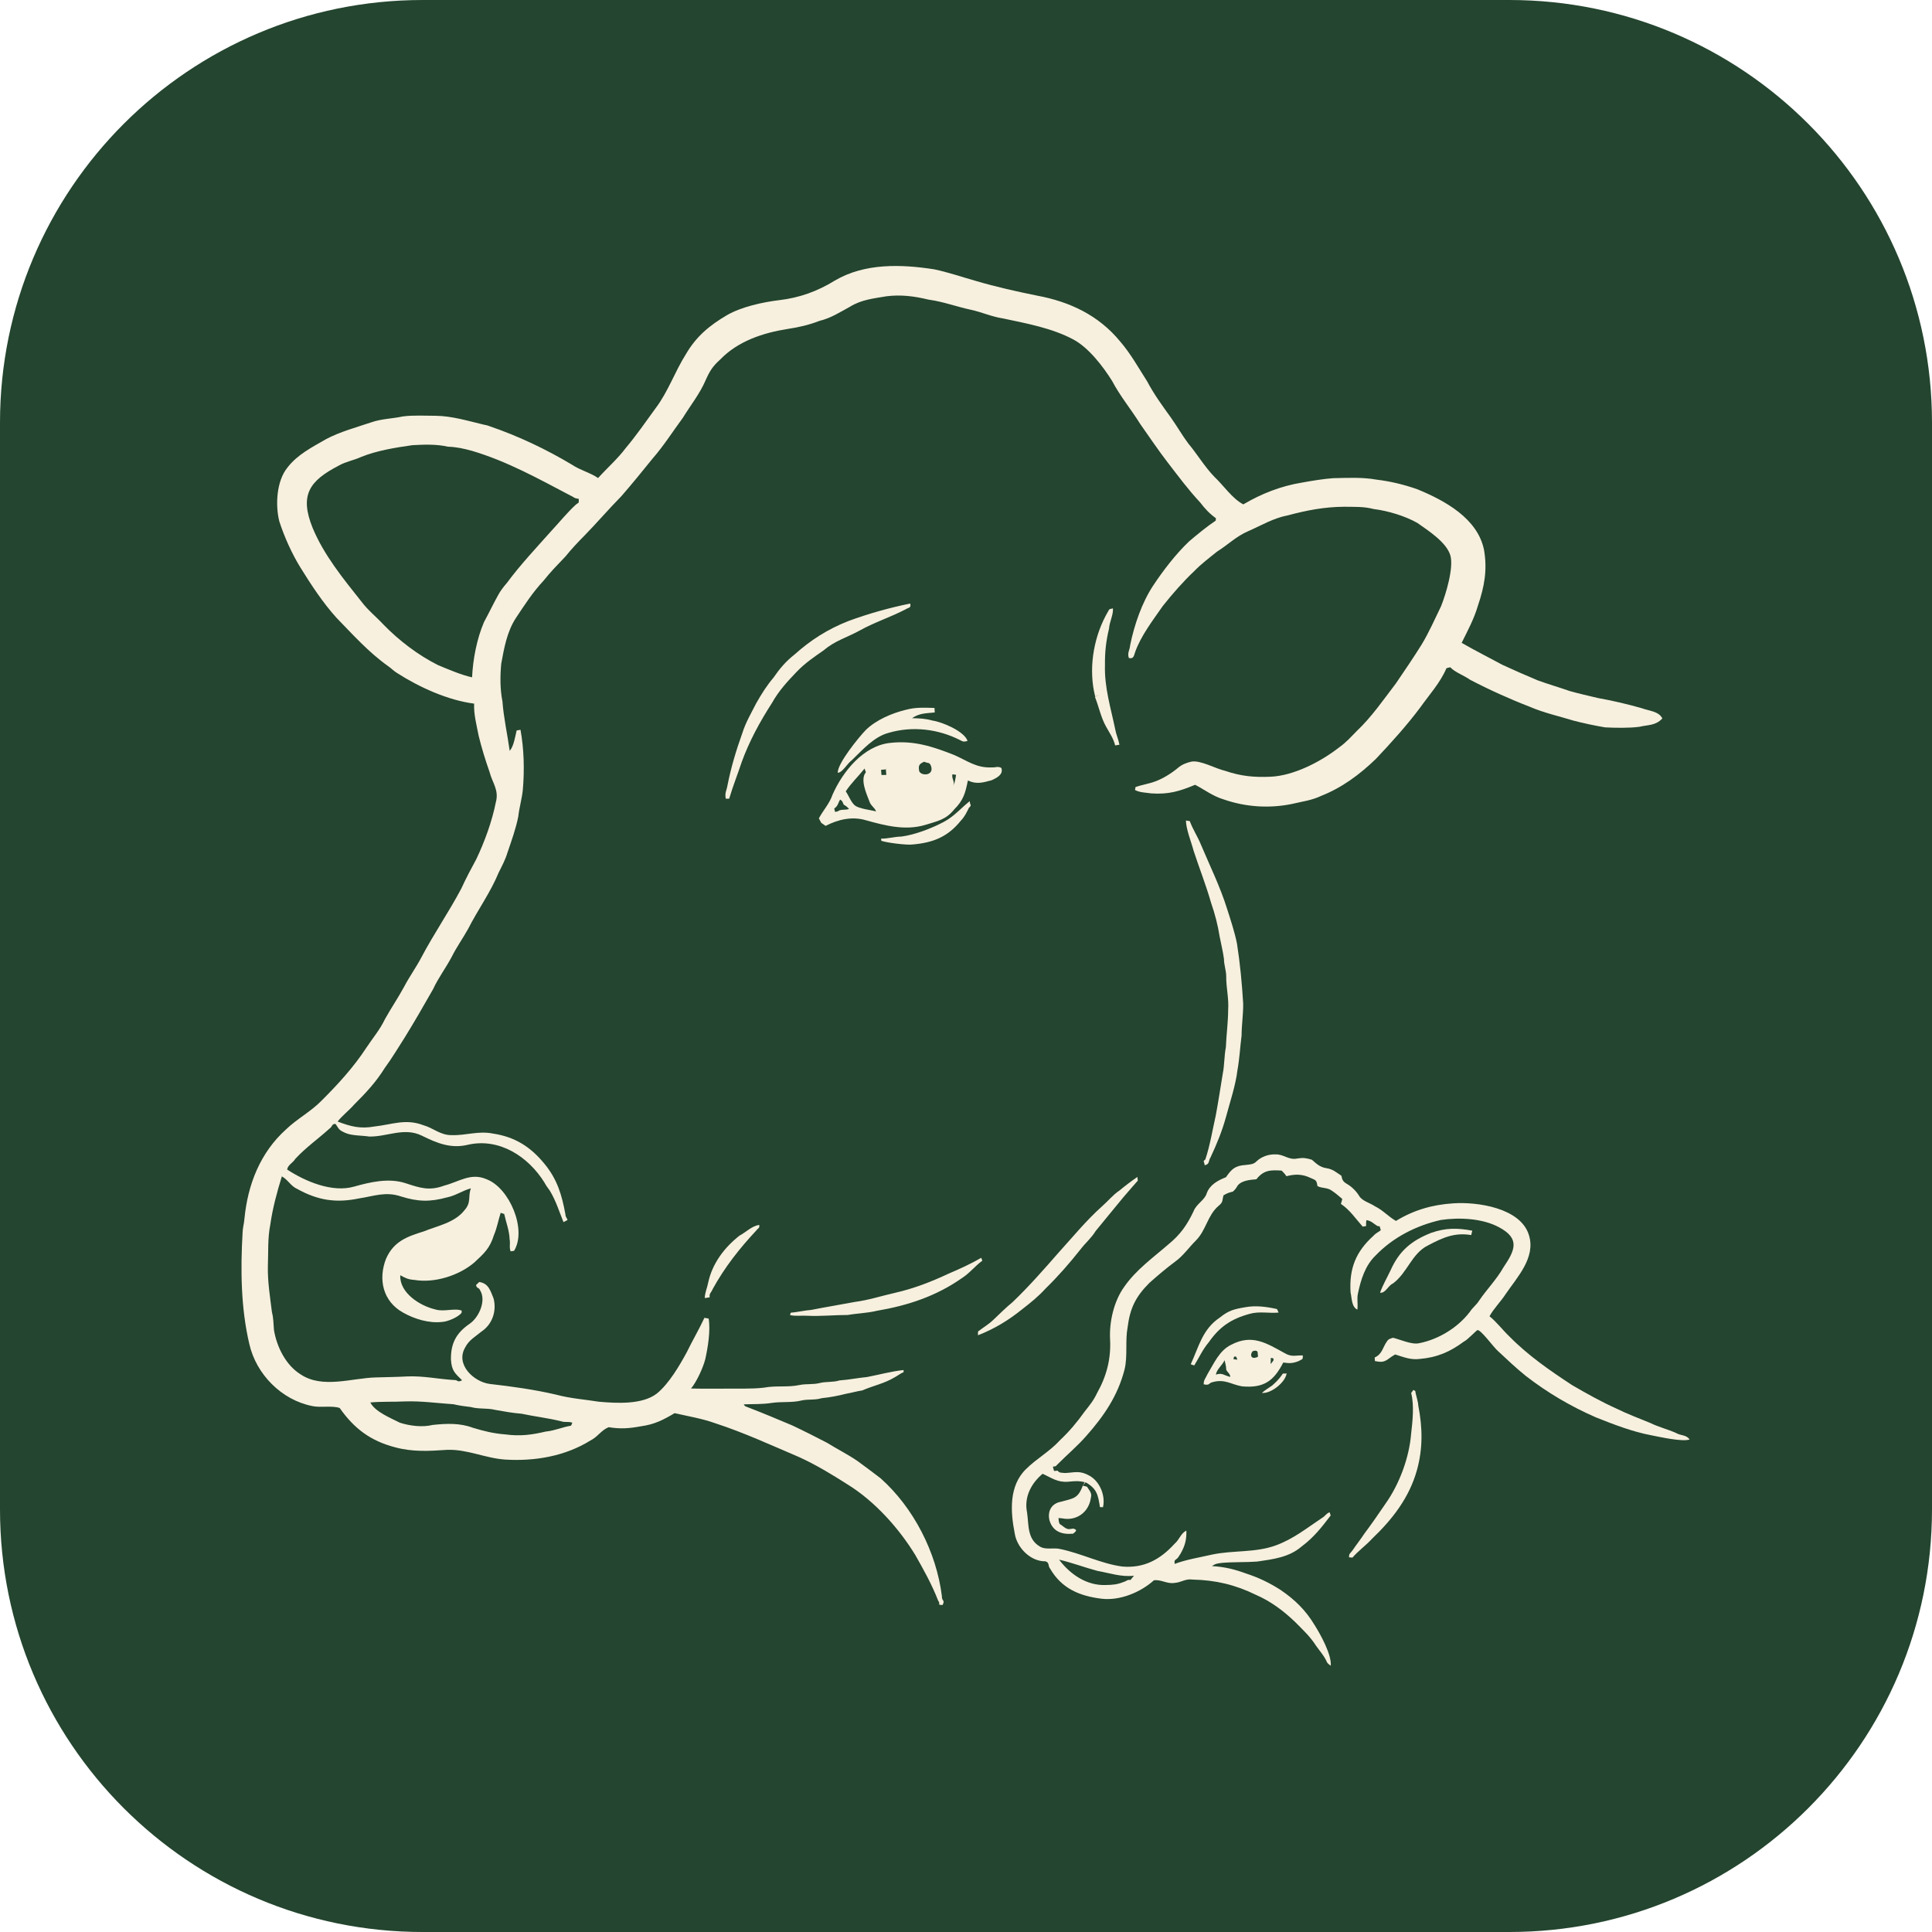
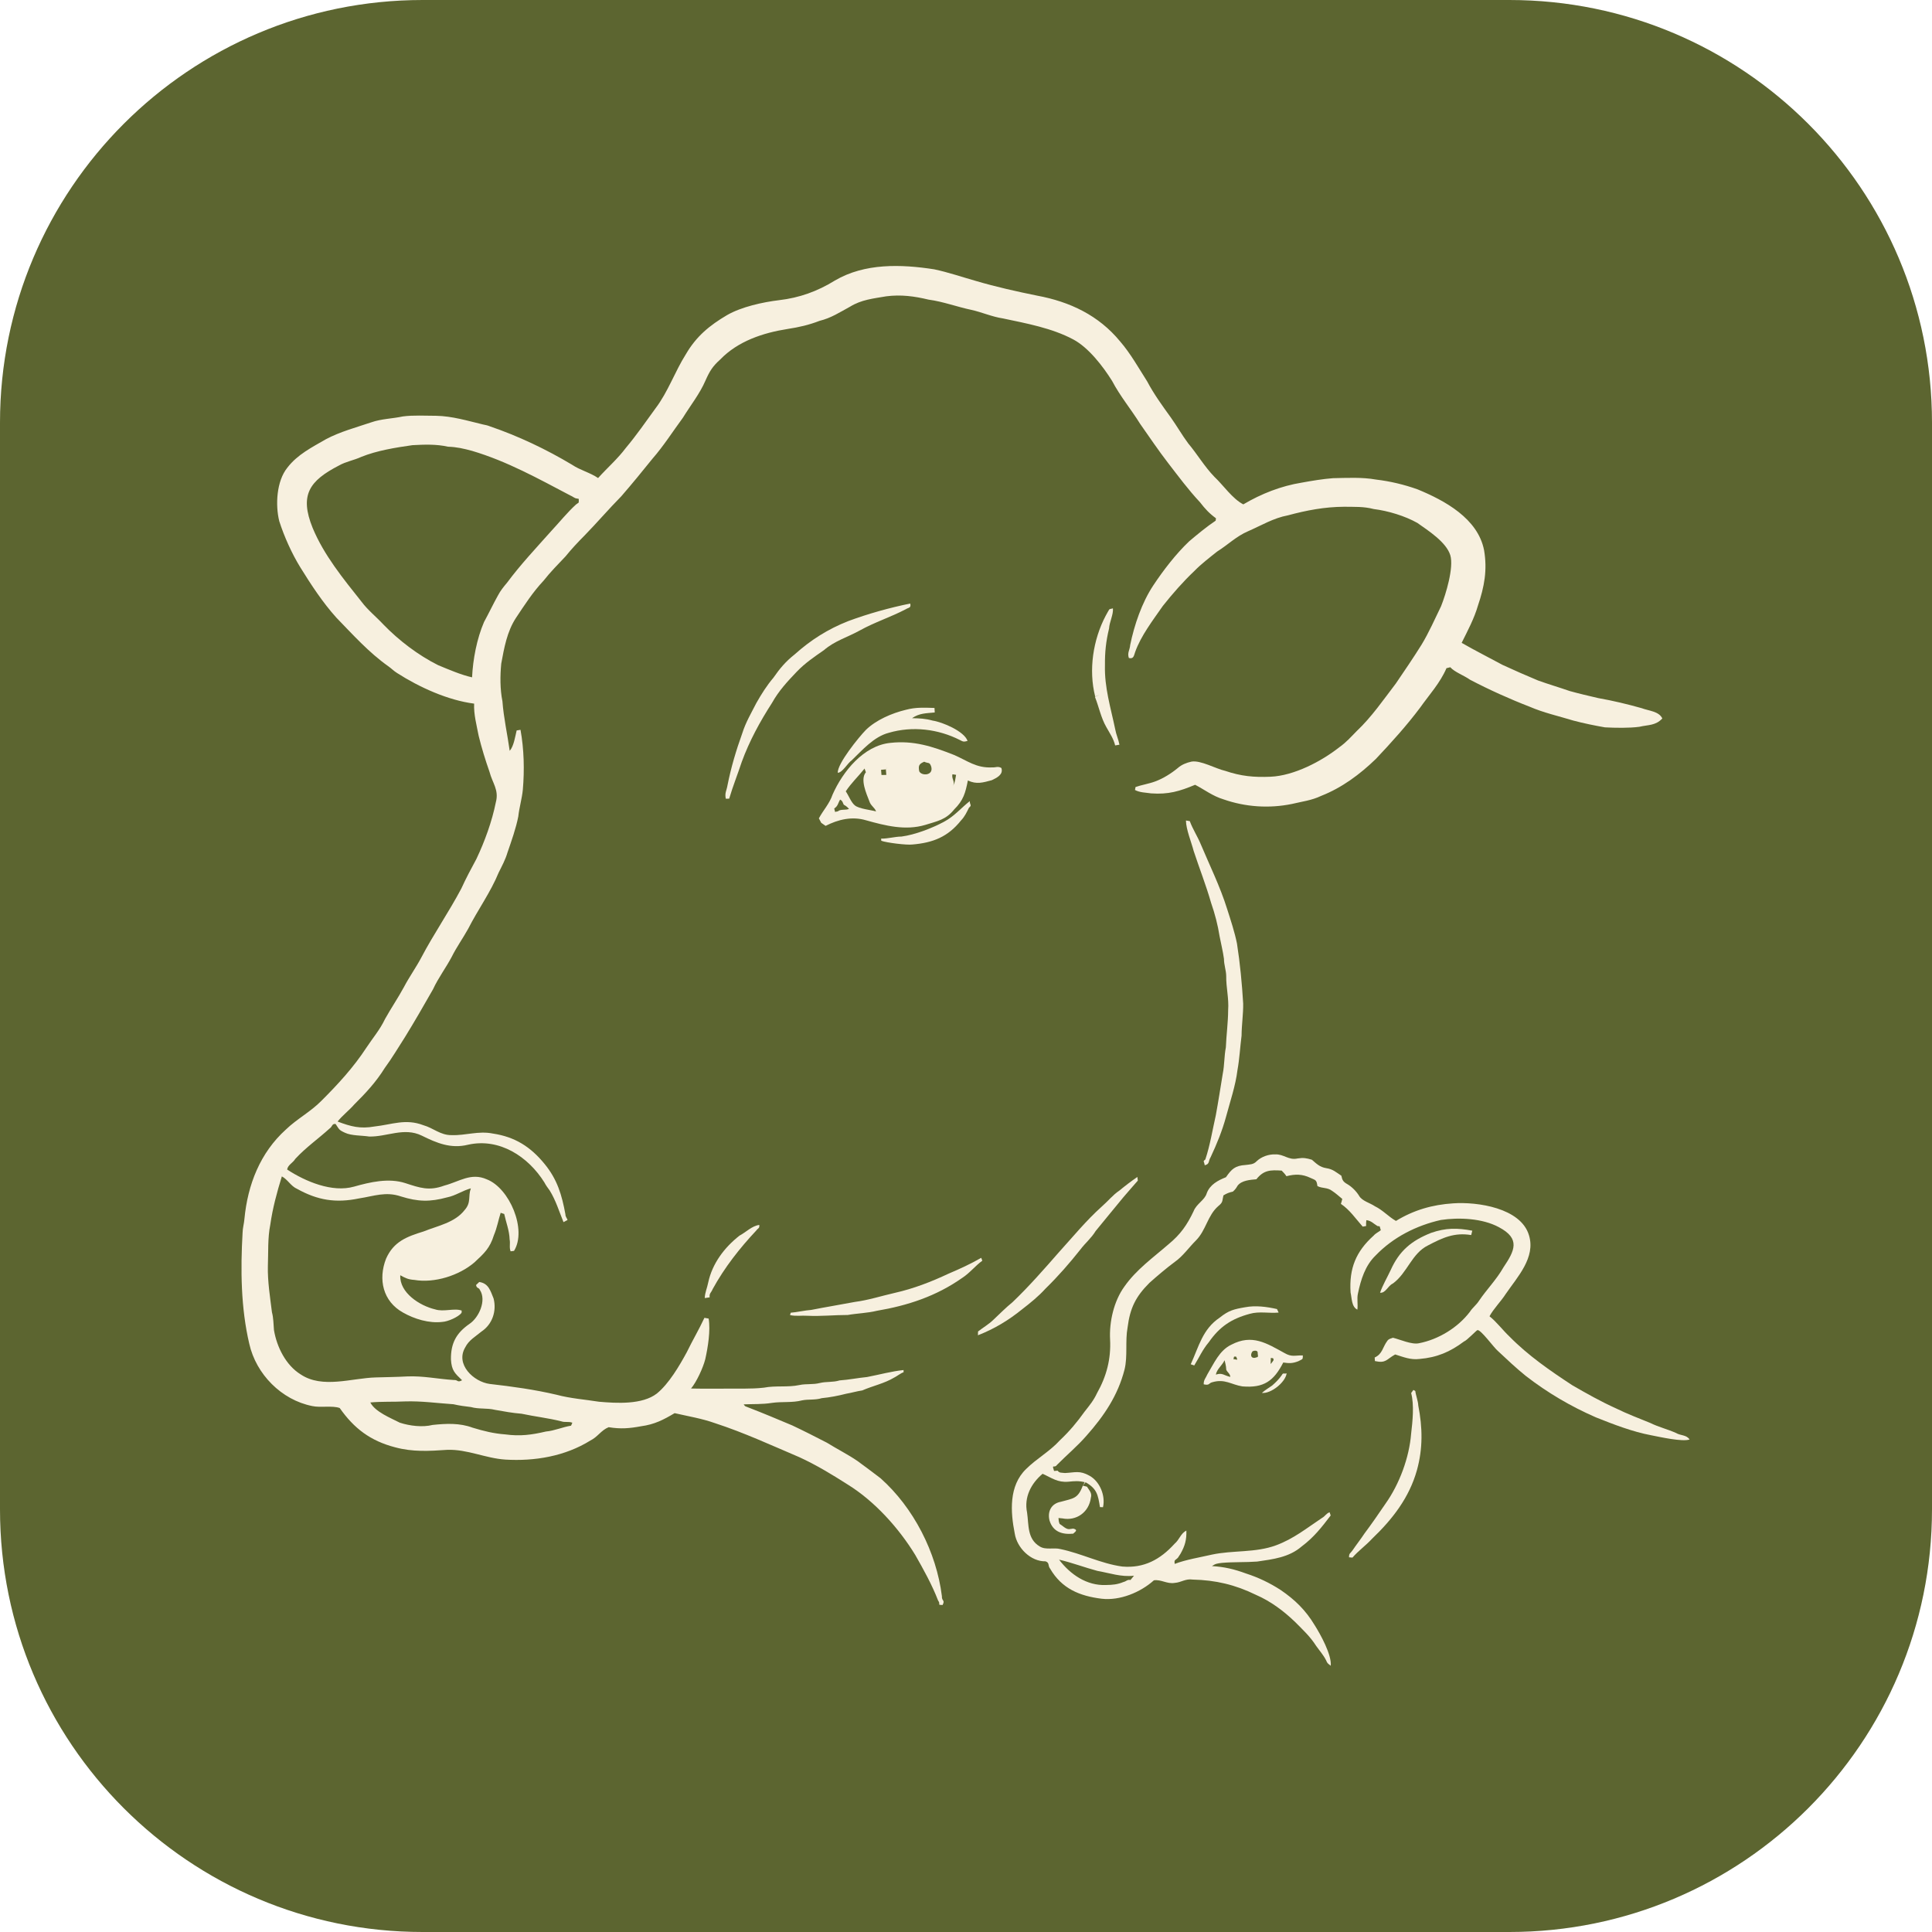
<svg xmlns="http://www.w3.org/2000/svg" viewBox="0 0 64 64">
-   <rect width="64" height="64" fill="#24452f" rx="14" />
+   <rect width="64" height="64" fill="#5c6530" rx="14" />
  <svg width="48" height="48" x="8" y="8" fill="none" viewBox="0 0 651 629">
    <path fill="#f7f0df" d="m526.508 504.964.86.51c.14 1.58 1.29 4.67 1.32 6.44 1.94 9.94 2.13 19.28-.6 29.11-3.46 12.37-11.01 22.05-20.14 30.78-2.77 3.02-6.14 5.39-8.83 8.49l-1.54-.13c.01-1.91.56-1.67 1.54-3.07 1.74-2.58 3.68-5.01 5.39-7.61 3.3-4.41 6.44-8.96 9.52-13.5 6.22-8.78 10.61-20.65 11.46-31.37.65-5.53 1.43-12.93.01-18.26zM511.528 461.294c1.14-3.35 3.23-6.87 4.74-10.12 3.91-8.74 9.37-13.28 18.2-16.78 6.58-2.29 11.76-2.25 18.49-.98l-.48 1.969c-7.58-1.27-12.91 1.241-19.4 4.641-7.36 3.61-9.3 12.43-15.81 17.14-2.26 1.03-3.23 4.38-5.74 4.13M426.469 493.434c3.67-7.98 5.26-15.76 13.05-20.98 4.02-3.21 6.32-3.77 11.32-4.63 4.73-.91 9.72-.25 14.38.8l.74 1.58c-4.35.42-8.72-.67-13.02.58-8.2 2.22-13.51 5.77-18.35 12.74-2.79 3.28-4.33 6.85-6.54 10.44z" />
    <path fill="#f7f0df" d="M464.349 399.144c3.919-.23 6.02 2.75 10.139 1.82 2.53-.4 3.981-.17 6.41.58 2.17 1.87 3.551 3.31 6.5 3.79 2.96.44 4.341 1.82 6.741 3.38.43 2.09.85 2.76 2.759 3.84 2 1.18 3.981 3.189 5.201 5.179 1.32 2.36 4.95 3.21 7.11 4.71 3.61 1.75 6.06 4.66 9.46 6.59 8-4.89 16.36-7.299 25.699-7.899 10.75-.77 30.371 2.02 34.051 14.3 3.12 10.03-5.211 18.79-10.431 26.41-2.1 3.3-5.53 6.71-7.29 10.03 3.2 2.52 6.001 6.309 9.021 9.149 8.35 8.5 18.24 15.321 28.17 21.831 6.38 3.69 12.9 7.359 19.62 10.389 5.04 2.48 10.25 4.451 15.429 6.561 3.74 1.85 7.741 2.79 11.531 4.49 2.15 1.27 4.65.75 6.12 2.93-3.24 1.15-13.27-1.12-17.17-1.88-8.41-1.57-16.991-4.891-24.931-8.061-11.299-4.93-21.729-11.059-31.479-18.609-4.24-3.42-8.491-7.41-12.481-11.16-1.72-1.351-7.848-9.899-9.279-9.41-.32-.02-4.821 4.729-6.011 5.089-6.24 4.68-12.13 7.191-19.969 7.851-3.99.51-7.241-.861-10.951-2.021-3.989 2.19-4.049 4.08-9.099 2.97l-.111-1.599c3.54-1.59 3.55-4.64 5.67-7.46.66-.97 1.451-.99 2.54-1.42 3.24.78 8.44 3.199 11.71 2.469 8.74-1.69 17.471-7.029 22.861-14.129 1.17-1.84 2.94-3.1 4.09-4.94 3.51-5.18 7.86-9.521 10.98-15.011 5.05-7.5 7.76-12.87-2.03-18.049-7.43-4.02-17.94-4.47-26.09-3.25-10.97 2.47-21.441 7.759-29.271 15.919-4.73 4.53-6.679 10.901-7.979 17.141-.54 2.38.08 4.8-.26 7.22-2.66-1.26-2.461-5.18-3.051-7.7-.69-10.77 2.401-18.42 10.361-25.55.95-1.11 2.339-1.681 3.219-2.431l-.25-.869-.259-.881-.97-.119c-1.86-1.09-2.741-2.38-5.011-2.65-.14.919-.139 1.699-.109 2.639l-1.53.271c-3.15-3.56-5.81-7.54-9.8-10.22.24-.74.46-1.46.62-2.23-1.46-1.19-2.941-2.561-4.521-3.581-2.17-1.689-4.419-1.029-6.639-2.189-.4-2.78-.7-2.601-3.14-3.681-3.68-1.75-6.89-1.77-10.78-.75-.64-.959-1.32-1.699-2.14-2.519-5.02-.33-8.07-.28-11.37 3.889-2.8.27-6.57.47-8.44 2.88-.61 1.1-1.131 1.79-2.111 2.67-1.7.38-2.76.781-4.25 1.7-.64 2.57-.069 2.991-2.329 4.821-4.81 4.19-5.461 10.8-9.971 15.37-3.069 3.03-5.939 7.16-9.469 9.62-3.83 2.84-7.93 6.32-11.47 9.48-6.19 6.18-8.72 11.34-9.82 20.02-1.15 6.18.109 12.89-1.37 18.92-3.001 11.71-9.211 20.83-17.111 29.75-4.1 4.7-8.859 8.67-13.199 13.05-1.04 1.6-2.32-.2-1.63 1.83l.279.95 1.59-.141c.84 1.11 1.561.851 3.33 1.061 4.55-.22 6.561-1.28 11.04 1.239 4.66 2.61 7.201 9 6.021 14.12l-1.37-.049c-.86-5.46-1.331-8.261-6.45-11.161l-1.227 1.516.837-1.545c-2.77-.67-4.561-.491-7.311-.221-4.929.43-7.42-1.669-11.62-3.559-5.17 4.35-8.399 10.54-6.97 17.42.82 5.59-.009 11.84 5.701 15.24 2.71 1.69 6.28.37 9.34 1.18 9.34 1.94 18.22 6.54 27.7 7.83 9.77.86 17.12-3.17 23.5-10.21 2.21-1.84 2.71-4.6 5.32-5.95.16 4.07-.631 6.92-2.641 10.45l-1.149 1.76c-1.18 1.23-1.771.78-1.431 2.77 5.02-1.94 11.351-2.931 16.681-4.171 9.44-2.03 19.58-.76 28.819-4.18 7.91-2.91 13.851-7.759 20.731-12.339 1.36-.74 1.83-2.01 3.349-2.51l.481 1.439c-4.04 5.31-7.6 9.861-13.01 13.901-5.69 4.94-12.881 5.759-20.051 6.809-5.2.39-10.58.121-15.799.591-1.96.25-2.851.3-4.491 1.44 5.64.34 10.041 1.39 15.321 3.33 5.55 1.79 10.669 4.24 15.559 7.41 6.45 4.4 11.22 9.07 15.25 15.76 2.69 4.25 7.721 13.39 7.261 18.28-1.23-.96-1.531-1-2.11-2.47-1.21-2.4-2.93-4.291-4.46-6.461-2.67-4.19-5.94-7.2-9.39-10.68-5.19-5.01-11.031-9.379-17.681-12.259-9.26-4.53-18.079-6.61-28.389-6.85-3.29-.47-5.07 1.269-8.05 1.489-3.47.6-6.11-1.64-9.38-1.16-6.04 5.44-15.3 9.23-23.46 8.28-9.93-1.22-17.95-4.549-23.16-13.509-1.14-1.42-.14-2.63-2.08-3.3-6.64.13-12.791-6.021-13.811-12.441-1.94-9.799-2.729-21.479 5.111-29.049 4.75-4.72 10.569-7.831 15.139-12.861 4.31-4.06 7.691-8.09 11.131-12.91 2.21-2.81 4.039-4.99 5.579-8.3 4.26-7.54 6.31-15.349 5.87-24.059-.43-7.95 1.681-17.27 6.401-23.79 5.34-7.66 12.94-13.03 19.9-19.08 5.33-4.38 8.28-8.63 11.21-14.8 1.26-3.33 5.019-4.98 5.899-8.05 1.43-3.9 5.021-5.79 8.641-7.23 2.6-3.74 4.13-5.19 8.819-5.5 1.95-.27 3.521-.141 4.991-1.701 2.09-2 5.37-3.159 8.25-3.049m-97.04 182.07c5.01 6.61 12.44 11.769 21.08 11.39 2.94-.04 5.12-.22 7.86-1.35 1.37-.32 1.67-1.2 3.149-.9.54-.63 1.031-1.31 1.571-1.93-5.75.68-10.9-1.19-16.46-2.17-5.67-1.51-11.49-3.73-17.2-5.04m12.549-32.78c.99 1.64 2.38 2.86 1.75 4.94-.85 6.53-6.49 10.57-12.83 9.3l-1.729-.17c.05 1.04.11 1.64.51 2.649 1.28.72 2.7 2.381 4.25 2.361l1.879-.25c2.49.6.641 1.6-.049 2.28-4.88.46-9.041-.79-10.611-5.9-1.04-4.12.861-7.701 5.16-8.451 5.5-1.54 7.56-1.33 9.72-7.059l.092-.17z" />
    <path fill="#f7f0df" d="M458.438 506.304c1.44-1.32 3.08-2.21 4.62-3.33 1.68-1.47 3.111-2.91 4.301-4.64.72-1.3.899-.45 2.199-.83-.54 4.03-7.05 9.25-11.12 8.8" />
    <path fill="#f7f0df" d="M444.748 484.614c9.31-4.839 15.721-.68 23.82 3.76 3.33 1.95 4.72.98 8.27 1.09.03 2.02-.171 1.57-2.03 2.599-2.56 1-4.11.99-6.77.581-4.24 8.289-8.711 11.54-18.36 10.73-4.9-.76-7.821-3.49-13.39-1.91-1.959.45-1.151 1.6-3.99.98-.08-2.019.92-2.771 1.66-4.52 2.96-4.87 5.351-10.73 10.79-13.31m-3.119 7.09c-1.07 2.27-3.45 3.931-3.87 6.38 2.959-.979 3.58.369 6.479 1.029.019-1.679-2.079-2.48-1.859-3.849-.06-1.13-.431-2.461-.681-3.571zm20.739 1.61.489-.56c.41-.7 1.271-1.15.561-2.05l-.97-.109zm-15.51-3.3c-1.579-.27-.77.6-1.24 1.21 1.06-.31 2.44 1.13 1.24-1.21m9.69-1.669c.169-1.329-1.849-1.15-2.42-.611-1.28 1.98-.12 3.471 1.94 2.571 1.079-.031.4-1.33.48-1.96M266.599 6.534c13.42-7.88 29.739-7.34 44.599-5.04 6.17 1.29 12.7 3.52 18.81 5.25 8.97 2.64 18.29 4.72 27.45 6.58 14.72 2.73 27.66 8.86 37.3 20.59 4.65 5.38 8.321 11.95 12.131 17.93 3.1 5.85 6.829 10.95 10.689 16.3 2.65 3.74 5 7.84 7.71 11.5 4.06 4.83 7.4 10.53 11.78 15.05 4.04 3.79 8.14 9.9 13.02 12.41 8.13-4.79 16.921-8.26 26.261-9.77 4.56-.83 9.44-1.65 14.049-2 6.34-.12 13.1-.5 19.36.63 6.33.75 12.571 2.24 18.591 4.38 12.239 5.03 27.129 13.1 29.909 27.34 1.52 8.94.12 16.42-2.73 24.82-1.75 6.02-4.6 11.26-7.34 16.81 5.97 3.45 12.301 6.62 18.371 9.91 5.14 2.39 10.719 4.81 15.969 7.01 4.56 1.65 9.62 3.13 14.23 4.74 4.11 1.14 8.62 2.2 12.78 3.16 6.66 1.18 13.011 2.7 19.521 4.53 3.04 1.18 7.809 1.37 9.279 4.63-3.09 3.29-6.28 2.78-10.34 3.74-4.52.61-10.87.49-15.43.25-4.42-.77-9.729-1.85-14.099-3.02-6.65-2.04-13.34-3.49-19.75-6.26-9.08-3.51-18.17-7.62-26.79-12.13-2.5-1.82-6.961-3.43-8.851-5.6l-1.72.43c-2.82 6.61-7.75 11.95-11.86 17.76-6.04 8.06-12.959 15.7-19.859 23.01-7.17 6.92-15.211 12.91-24.531 16.58-4.33 2.07-8.62 2.55-13.21 3.65a57.96 57.96 0 0 1-30.75-2.09c-4.809-1.45-8.37-4.27-12.71-6.53-6.999 2.92-12.01 4.42-19.77 3.86-2.39-.37-5.09-.34-7.25-1.52l.25-1.33c2.36-.87 6.231-1.51 8.851-2.52 3.579-1.31 7.22-3.62 10.16-6.04 1.71-1.51 3.869-2.36 6.079-2.85 4.06-.77 10.98 3.21 15.18 4.14 7.1 2.41 12.94 2.97 20.43 2.64 10.45-.46 22.74-6.85 30.87-13.26 2.99-2.1 5.26-4.66 7.79-7.24 6.69-6.31 12.04-14.12 17.6-21.4 3.87-5.69 7.911-11.6 11.551-17.44 3.25-5.34 6.03-11.64 8.759-17.27 2.16-5.409 5.79-17.36 4.15-22.9-1.81-5.92-9.96-11.08-14.79-14.51-5.57-3.15-13.22-5.45-19.6-6.24-4.58-1.2-8.599-.95-13.309-1.03-8.79.05-16.831 1.59-25.271 3.86-6.55 1.23-11.85 4.51-17.87 7.13-5.32 2.27-9.08 6.11-13.899 9.12-3.34 2.67-7.26 5.65-10.25 8.75-5.02 4.74-9.921 10.34-14.181 15.72-4.4 6.34-9.86 13.42-12.43 20.71-.59 1.7-.66 3.18-2.82 2.66-.8-2.36.431-3.55.601-5.86 1.84-9 5.249-19.03 10.359-26.73 4.55-6.86 10.18-14.17 16.13-19.83 3.63-3.07 7.98-6.66 11.91-9.28l.141-1.07c-3.05-2.229-4.921-4.27-7.181-7.209-5.21-5.55-9.69-11.64-14.34-17.65-4.38-5.66-8.42-11.7-12.54-17.55-4.08-6.56-8.999-12.43-12.609-19.3-4.08-6.53-10.521-14.94-17.401-18.62-9.63-5.15-21.08-7.221-31.66-9.471-4.9-.73-9.33-2.76-14.14-3.83-6.499-1.37-12.63-3.71-19.25-4.61-6.38-1.54-12.43-2.34-19.02-1.49-5.82 1.01-11.15 1.49-16.3 4.68-4.62 2.51-8.459 5.07-13.649 6.34-4.79 1.85-9.18 2.86-14.29 3.64-11.11 1.75-22.361 5.45-30.361 13.74-3.399 3.04-4.74 5.23-6.589 9.39-2.55 5.97-6.811 11.28-10.181 16.78-4.53 6.14-8.63 12.63-13.659 18.39-4.55 5.65-9.25 11.4-14 16.87-5.64 5.72-10.891 11.87-16.491 17.61-3.03 3.05-5.87 6.07-8.56 9.4-3.41 3.6-6.82 7.03-9.89 10.94-4.84 5.14-8.53 10.92-12.44 16.78-3.99 6.15-5.25 13.381-6.56 20.461-.53 5.469-.559 11.479.531 16.899.55 7.5 2.239 14.86 3.269 22.29 1.85-2.09 2.47-6.5 3.12-9.16l1.731-.29c1.59 8.71 1.809 18.05 1.049 26.9-.37 3.92-1.62 8.051-2.04 12.03-1.03 5.28-3.07 11.02-4.839 16.15-.98 3.32-2.481 6.04-3.981 9.07-3.63 8.86-9.359 16.7-13.689 25.23-2.36 4.27-5.21 8.22-7.4 12.62-2.63 4.97-6.03 9.43-8.41 14.59-4.06 7.13-8.25 14.42-12.56 21.41-3.02 4.68-5.82 9.47-9.12 13.94-3.88 6.25-8.461 11.19-13.651 16.34-2.29 2.65-5.46 5.06-7.53 7.72 6.03 2.26 10.12 3.36 16.59 2.22 7.95-.88 13.94-3.63 21.96-.57 4.54 1.29 7.64 4.51 12.64 4.45 6.37.23 12.02-2.03 18.59-.7 9.92 1.49 16.93 5.95 23.2 13.64 5.73 6.97 7.78 13.96 9.37 22.65-.01 1.1.63 1.57.96 2.54l-1.82.96c-1.94-4.75-3.469-9.83-6.199-14.21-.85-1.19-1.721-2.3-2.391-3.63-7.26-11.6-20.17-20.1-34.29-16.94-7.73 1.91-14.02-.73-20.83-4.1-7.98-3.87-15.67.63-23.62.42-3.16-.5-7.97-.32-10.83-1.69-2.91-1.32-2.57-1.55-4.24-3.96-1.69-.2-1.42 1.22-2.66 2.02-5.06 4.6-10.72 8.55-15.43 13.66-1.11 1.859-3.35 2.68-3.67 4.8 8.17 5.35 20.23 10.47 30.04 7.68 7.31-2.07 15.59-3.98 23.04-1.58 6.58 2.15 10.7 3.62 17.53 1.11 6.73-1.75 11.96-5.97 19.08-2.81 10.23 3.93 18.151 22.7 12.231 32.15l-1.521.19c-.699-1.68-.079-3.5-.439-5.31-.14-4.11-1.601-7.6-2.431-11.46l-1.6-.53c-1.029 3.23-1.63 6.74-3.02 10-1.82 5.89-4.37 8.19-8.76 12.27-6.9 5.93-17.99 9.42-27 7.88-2.75-.19-3.95-.79-6.32-2.1-.43 7.86 8.8 13.73 15.6 15.32 3.85 1.3 8.75-.7 12 .57l-.07 1.01c-1.44 1.88-6.17 3.94-8.66 4.07-5.96.71-12.5-1.29-17.65-4.21-9.03-5.03-11.25-14.91-7.61-24.2 3.42-7.74 9.37-9.91 16.85-12.23 6.36-2.57 14.07-3.93 18.48-9.66 3.02-3.419 1.43-6.05 2.76-9.71-3.73 1.01-6.8 3.27-10.61 4.04-7.78 2.13-13.13 1.99-20.78-.4-6.89-2.33-12.07-.15-18.87.89-10.37 2.16-18.55.84-27.75-4.27-2.86-1.22-4.26-4.25-6.9-5.63-2.21 7.15-4.14 14.261-5.19 21.67-1.23 6.08-.84 12.52-1.09 18.7-.16 6.71 1 13.99 1.83 20.65.73 2.73.65 5.27.91 8.03 1.26 7.55 5.33 15.81 12.04 19.94 9.75 6.5 22.92 1.62 33.7 1.33 4.71-.14 9.42-.19 14.14-.45 7.07-.31 13.88 1.17 20.86 1.61 2.13-.12 1.51 1.35 3.77.1-3.26-3.139-4.7-4.34-5-9.34-.1-7.27 2.41-11.87 8.291-15.95 4.289-2.839 7.749-10.559 4.75-15.21-.55-1.359-1.421-.53-1.761-2.28l1.431-1.36c4.199.61 5.019 3.93 6.449 7.42 1.45 5.64-.56 11.61-5.46 14.86-2.64 2.21-5.67 3.85-7.26 7.06-4.6 7.66 3.77 15.53 11 16.47 10.09 1.15 20.09 2.52 30 4.85 6.23 1.68 12.75 2.13 19.08 3.14 7.83.68 19.42 1.41 26-3.69 5.42-4.42 10.13-12.46 13.45-18.58 2.5-5.18 5.511-10.24 7.911-15.43l1.899.34c.9 5.38-.329 12.93-1.529 18.29-.97 3.82-3.92 10.22-6.38 13.13 4.53.12 9.829.06 14.449.06 5.9-.11 12.46.24 18.28-.44 5.31-1.03 10.79-.06 16-1.19 2.98-.64 6.09-.11 9.14-.91 2.93-.71 5.91-.23 8.87-1.16 4.07-.27 8.26-1.13 12.34-1.52 5.43-1.04 10.94-2.57 16.41-3.14l-.02 1.04c-.64-.039-3.309 1.95-4.08 2.28-4.59 2.76-9.68 3.74-14.45 5.84-2.37.34-4.8 1.07-7.16 1.47-3.73.95-7.29 1.64-11.069 2.01-2.93.92-6.031.41-8.811.98-4.43 1.16-9.05.48-13.57 1.14-4.29.69-8.36.48-12.67.66.69 1.15.95.86 2.2 1.44 6.53 2.51 13.21 5.33 19.63 8.03 5.18 2.44 10.51 5.15 15.57 7.77 4.43 2.76 9.49 5.3 13.75 8.23 3.35 2.46 7.061 5.22 10.321 7.72 14.86 13.22 25.119 33.271 27.569 52.97-.11 2.37 1.551 1.591.301 4l-.351-.04c-2.17-.03-.36-.34-1.639-1.95-2.73-7.09-6.551-13.97-10.311-20.56-7.39-12.07-18.24-24.13-30.33-31.6-7.04-4.5-14.13-8.8-21.739-12.29-12.52-5.33-24.871-11.04-37.83-15.26-6.03-2.14-12.03-3.09-18.17-4.51-5.06 3-9.051 5.07-15.031 5.88-5.28.98-9.21 1.31-14.61.43-3.34 1.32-4.96 4.4-8.189 5.97-11.4 7.09-25.011 9.39-38.281 8.58-8.89-.6-17.05-4.68-26.01-4.38-8.16.55-15.51 1.03-23.56-1.16-10.97-2.88-18.32-8.4-24.79-17.62-3.18-1.2-8.65-.07-12.35-.89-13.82-2.75-25.21-14.3-28.28-27.96-3.8-16.15-3.96-33.41-3.01-49.92.04-2.14.67-4.12.83-6.24 1.46-15.31 7.05-29.68 18.64-40.13 5-4.81 11.14-7.97 16.02-12.97 7.38-7.35 14.43-15.05 20.14-23.8 2.82-4.3 6.12-8.101 8.32-12.79 2.69-4.84 5.9-9.551 8.56-14.46 2.37-4.52 5.41-8.76 7.78-13.23 5.55-10.56 12.42-20.49 17.99-31.02 2.05-4.52 4.391-8.881 6.751-13.25 3.749-7.87 7.04-16.941 8.75-25.5 1.489-5.54-1.53-8.59-2.84-13.65-1.87-5.32-3.52-10.68-4.87-16.17-.88-4.62-2.29-9.78-2.04-14.49-11.78-1.5-24.67-7.37-34.63-13.76-1.45-.88-2.6-2.11-3.99-3.07-8.75-6.2-15.82-14.12-23.25-21.77-6.16-6.82-11.42-14.87-16.26-22.69-3.79-6.16-7.23-13.81-9.42-20.68-1.81-7.21-1.26-18.03 3.65-24.06 4.5-5.88 11.03-9.13 17.29-12.75 6.24-3.35 13.7-5.34 20.42-7.61 4.54-1.59 9.49-1.63 14.169-2.64 4.72-.64 10.14-.28 14.94-.29 7.2.13 14.16 2.25 21.1 3.91 1.11.21 2.051.41 3.101.84 12.72 4.34 25.3 10.32 36.83 17.22 3.69 2.5 8.149 3.53 11.739 6 4.12-4.58 8.76-8.59 12.46-13.53 4.75-5.67 9.011-11.81 13.351-17.8 5.649-7.43 8.669-16.48 13.649-24.34 4.66-8 10.591-12.89 18.471-17.53 6.41-3.71 16.059-5.83 23.359-6.71 9.16-1.06 17.281-3.99 25.101-8.83M95.239 511.395c-7.21-.48-14.56-1.521-21.81-1.271-5.04.26-10.58-.009-15.55.471 2.15 4.23 9.18 6.989 13.24 9.079 4.43 1.44 10.16 2.17 14.78 1.011 6.07-.63 12.12-.931 17.93 1.239 5.05 1.53 9.45 2.63 14.71 3.02 6.65.9 11.79.21 18.2-1.29 3.95-.36 7.5-2.02 11.33-2.63l.57-1.33c-1.68-.66-3.26-.04-4.97-.63-5.83-1.47-11.95-2.15-17.84-3.41-4.03-.31-7.95-1.04-11.96-1.75-3.59-.9-7.2-.23-10.79-1.25-2.46-.27-5.45-.69-7.84-1.259M92.77 81.193c-5.26-1.19-10.61-.98-15.97-.69-7.43 1.05-16.02 2.43-22.99 5.27-3.3 1.53-6.89 2.081-10.07 3.891-13.19 6.83-17.79 13.19-11.77 28.029 5.09 12.26 13.75 22.811 21.93 33.111 2.81 3.78 6.61 6.779 9.81 10.229 6.95 7.18 15.73 13.88 24.67 18.33 4.57 1.88 10.42 4.41 15.21 5.45.39-8.109 2.14-17.369 5.37-24.849 2.06-3.77 4.12-8.1 6.21-11.86 1.2-2.27 2.53-3.891 4.15-5.821 6.04-8.15 13.051-15.569 19.79-23.149 3.6-3.85 7.28-8.431 11.14-11.941 1.16-.989 1.32-.46 1.28-1.75l-.01-.809-.871-.17c-.979-.04-1.96-1.01-2.879-1.34-14.39-7.55-28.43-15.39-44.11-20.04-3.78-1.03-7.01-1.78-10.89-1.89" />
    <path fill="#f7f0df" d="m424.318 249.134 1.73.28c1.3 3.6 3.47 6.83 4.92 10.37 4.07 9.67 8.73 19.08 11.86 29.12 1.59 4.98 3.41 10.46 4.42 15.54 1.38 8.87 2.25 17.97 2.78 26.92.08 4.58-.7 9.75-.72 14.4-.66 5.15-.92 10.42-1.85 15.53-.84 6.93-3.32 14.18-5.13 20.95-1.76 6.45-4.09 12.07-6.9 18.11-1.18 1.88-.3 3.07-2.67 3.68-.32-2.01-.98-1.63.27-2.62 2.11-6.29 3.25-13.43 4.72-19.93 1.13-6.15 2.1-12.44 3.11-18.62.78-3.77.63-7.98 1.39-11.81.21-5.45 1.01-11.26 1.03-16.72.39-5.26-.94-10.14-.87-15.31-.02-2.52-1.03-5.11-1.01-7.72-.44-3.27-1.32-6.81-1.95-10.08-.85-5.31-2.09-10.05-3.84-15.11-2.25-7.88-5.25-15.47-7.8-23.23-1.05-4.02-3.45-9.77-3.49-13.75M217.579 239.343c-.55-2.69.37-3.58.78-6.09 1.6-8.04 3.85-15.59 6.62-23.3 1.54-4.92 4.04-9.09 6.35-13.64 2.29-4.03 4.67-7.82 7.66-11.34 2.86-4.15 5.55-7.32 9.53-10.46 7.27-6.52 14.97-11.38 24.08-14.97 8.92-3.31 18.53-5.99 27.84-7.89.49 2.1-.68 1.7-2.1 2.62-6.69 3.48-13.89 5.78-20.52 9.46-5.53 3.08-11.26 4.64-16.15 8.86-4.4 3.06-8.5 5.82-12.27 9.76-4.26 4.47-8 8.49-11.04 13.92-5.42 8.43-10.13 17.04-13.59 26.48-1.81 5.51-4.03 11.01-5.66 16.57zM330.858 480.404l.05-1.7c2.24-1.75 4.72-3.17 6.78-5.15 2.89-2.71 5.67-5.55 8.75-8.05 7.28-6.96 14.1-14.74 20.74-22.33 6.37-7.01 12.29-14.3 19.38-20.65 2.69-2.33 4.89-5.15 7.85-7.13 2.57-2.13 5.35-4.23 8.09-6.13l.2 1.65c-.65.8-5.35 6.05-6.43 7.4-4.16 5.1-8.41 10.17-12.55 15.29-1.89 3.14-4.63 5.35-6.8 8.24-4.95 6.24-9.96 11.99-15.66 17.56-3.22 3.54-6.7 6.35-10.48 9.28-6.16 4.98-12.5 8.84-19.92 11.72M246.738 470.273c2.78-.21 6.34-1.06 9.22-1.26 6.49-1.29 13.13-2.349 19.61-3.589 6.04-.78 11.94-2.7 17.88-4.05 8.55-1.93 16.38-4.971 24.29-8.681 5.06-2.15 9.84-4.339 14.61-7.089l.48 1.3c-3.2 2.31-5.67 5.58-9.08 7.76-11.65 8.19-24.39 12.38-38.33 14.75-4.18 1.03-8.81 1.13-13.02 1.87-5.93-.01-12.09.649-18.02.359-2.63-.19-5.37.3-7.93-.31zM267.898 227.694c-.3-4.02 9.52-16.1 12.61-19.25 4.61-4.5 11.71-7.53 17.9-9.03 4.59-1.23 8.29-.98 12.94-.85l.11 2.03c-3.96.39-6.86.28-10.21 2.57 3.36.06 6.01.17 9.25 1.08 4.38.64 14.24 4.79 15.7 9.13-1.71.46-1.88.42-3.4-.38-9.8-5-21.41-6.38-32-3.26-6.66 1.72-11.85 7.75-16.65 12.36-1.84 1.25-4.14 5.52-6.25 5.6M391.509 153.824c.27 2.78-1.58 6.13-1.74 9.07-1.37 5.67-1.9 10.57-1.84 16.44-.28 10.06 2.6 19.12 4.61 28.82.42 2.38 1.47 4.58 1.9 6.93l-1.93.31c-.73-3.08-2.43-5.45-3.94-8.19-2.47-4.28-3.34-9.13-5.16-13.66l2.1-.85-1.98.7c-3.01-11.87-.97-25.44 4.72-36.24l1.09-1.97c.77-1.5.78-.89 2.17-1.36M327.208 240.414c-.1 1.64 1.13 1.8-.33 2.9-1.14 2.22-1.83 3.91-3.64 5.82-5.86 7.34-12.55 10-21.8 10.78-2.62.34-11.86-.83-14-1.68l-.08-.96c3.11.05 6.06-.89 9.17-.93 6.1-.81 13.74-3.76 19.18-6.69 4.6-2.49 7.57-6.15 11.5-9.24M208.129 463.694c.08-2.56 1.09-4.54 1.56-7.01 1.82-8.53 7.27-15.73 14.04-21.04 2.88-1.5 5.63-4.43 8.91-4.81.1 1.72-.47 1.26-1.36 2.5-7.52 8.02-14.27 16.63-19.59 26.31-.64 1.64-1.6 1.85-1.36 3.72z" />
    <path fill="#f7f0df" d="M291.528 214.254c10.49-1.17 18.981 1.639 28.531 5.399 6.1 2.61 9.98 5.98 17.21 5.62 1.669.1 2.519-.659 4.129.271.99 2.96-2.109 4.44-4.339 5.49-3.97 1.06-6.83 1.969-10.72.11-1.09 5.569-2.011 8.939-6.141 13.009-3.75 4.68-7.549 5.241-12.979 6.951-8.94 2.669-17.94.36-26.63-2.07-6.27-1.87-12.48-.39-18.17 2.51l-1.961-1.37-1.06-2.01c2.02-3.77 4.731-6.5 6.151-10.66 4.58-10.36 13.919-22.05 25.979-23.25m-22.59 25.49c-.989 1.64-.929 2.92-2.639 3.97l.37 1.56 1.28-.27c1.24-1.13 3.51-.35 5.11-1.14l-.201-.02a7.2 7.2 0 0 0-2.259-1.79c-.45-.66-.401-1.72-1.661-2.31m10.871-13.8c-2.75 3.44-5.881 6.35-8.33 10.09 1.259 1.77 2.42 5 4.089 6.31 1.87 1.56 7.341 2.06 9.531 2.71-.64-1.82-2.391-2.51-3.021-4.57-1.31-3.43-4.239-9.81-1.559-13.03l-.621-1.71zm39.599 2.419c-.49 2.05 1.28 3.28.28 5.12 1.009-1.65.98-3.02 1.36-4.87zm-30.059-2.179-2.01.17.19 2.33 2.17-.04-.21-2.601.037-.046zm17.38-3.46c-2.36 1-2.71 1.78-2.24 4.309 1.09 2.22 6.599 1.95 5.36-2.189-.77-2.16-1.231-1.2-3.12-2.12m-17.203 3.273.293-.304.38-.5zM303.358 461.344l.01.96h-1.76l.03-.77z" />
  </svg>
</svg>
